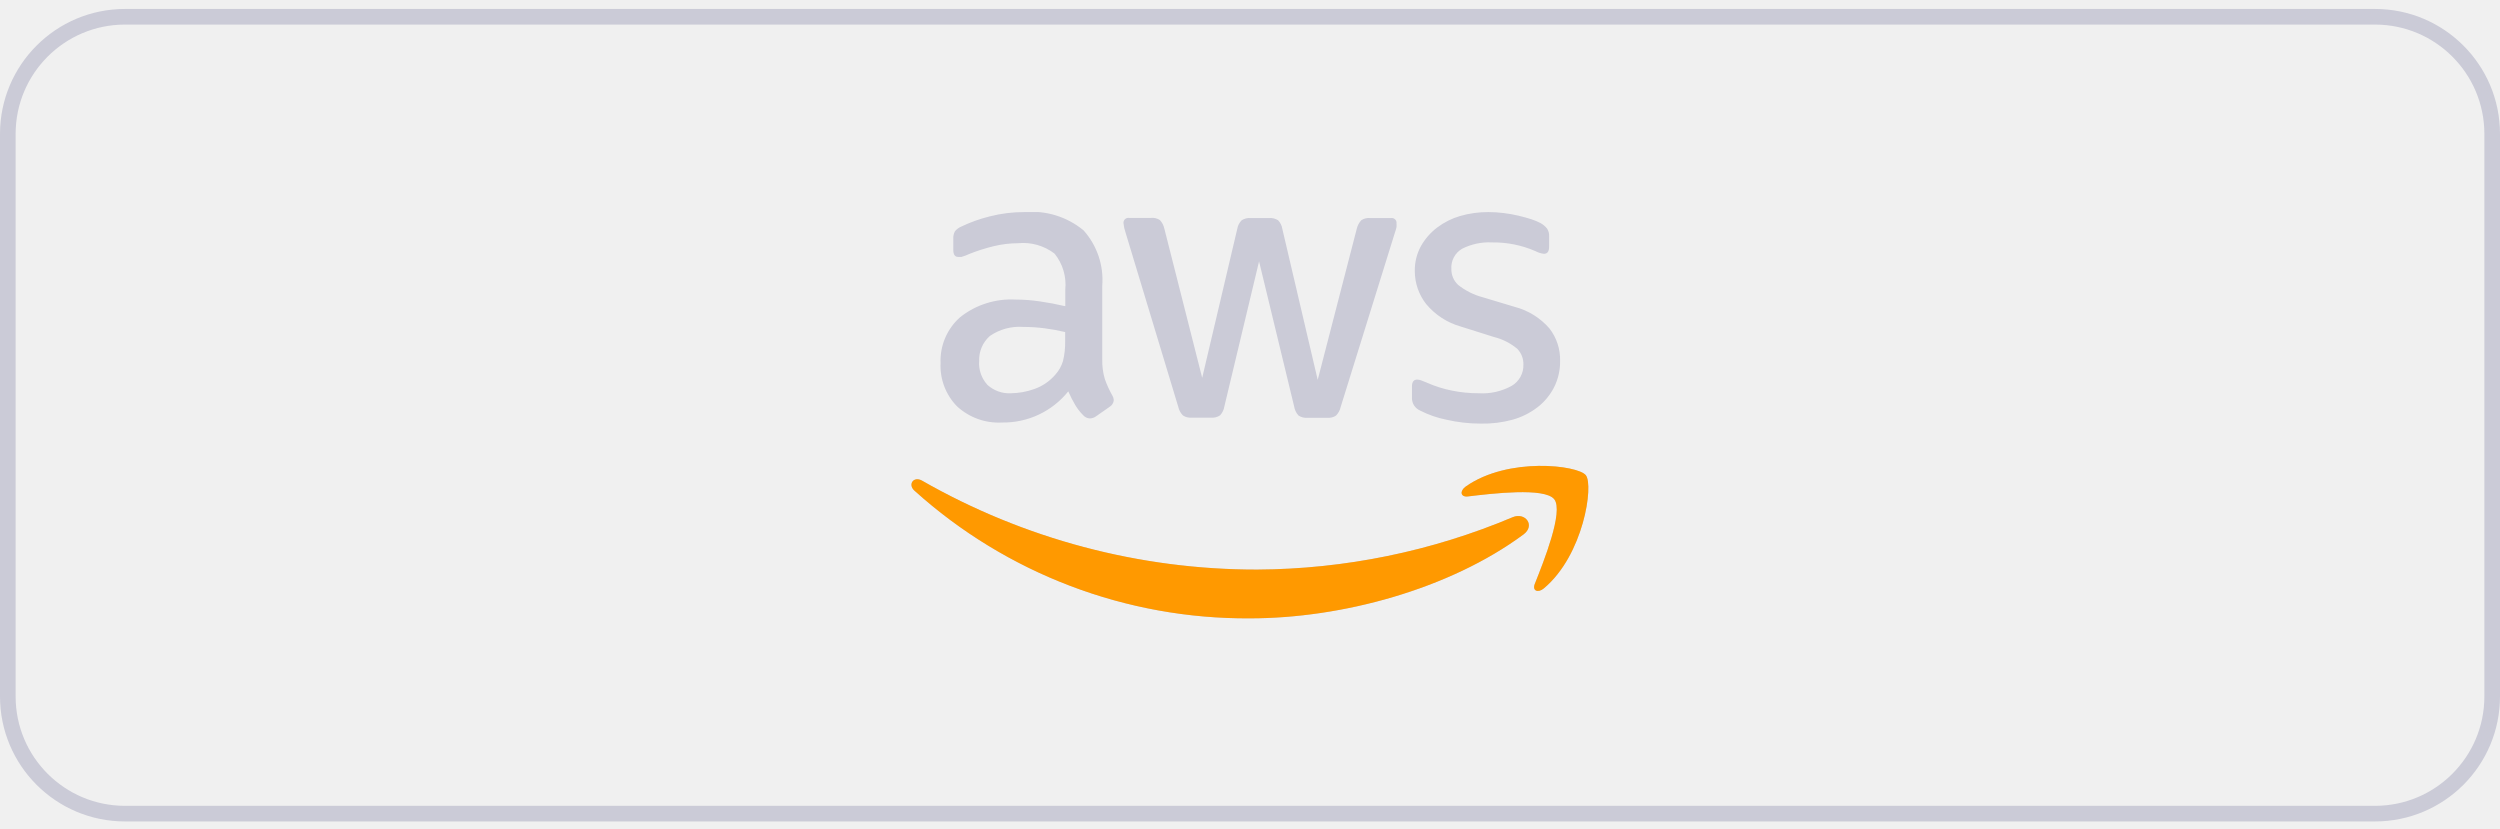
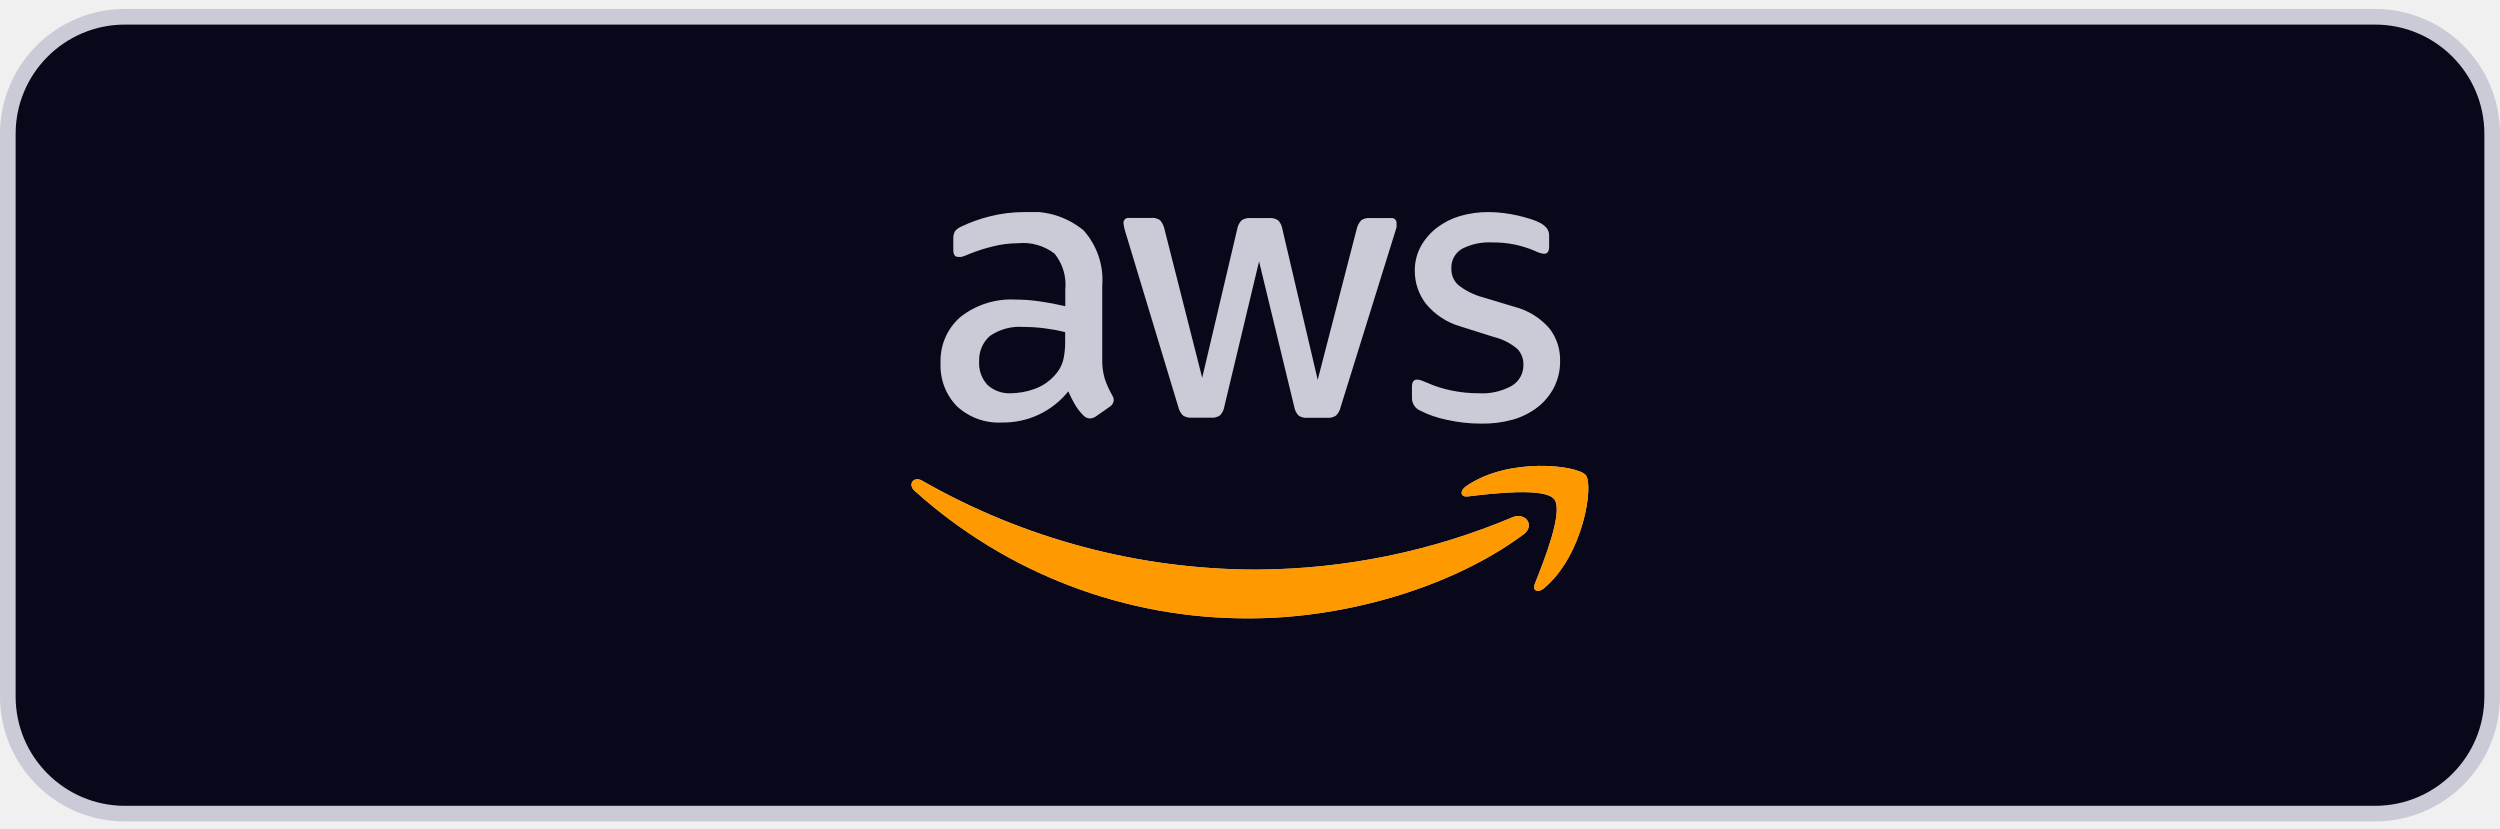
<svg xmlns="http://www.w3.org/2000/svg" width="160" height="53" viewBox="0 0 160 53" fill="none">
+   <rect x="0.5" y="1.073" width="159" height="51" rx="7.5" fill="#08081A" />
  <rect x="0.5" y="1.073" width="159" height="51" rx="7.5" stroke="#CBCBD7" />
-   <g clip-path="url(#clip0_989_876)">
+   <g clip-path="url(#clip0_998_1229)">
    <path d="M70.544 22.977C70.531 23.41 70.586 23.843 70.709 24.259C70.835 24.616 70.992 24.961 71.177 25.291C71.24 25.389 71.276 25.503 71.281 25.62C71.272 25.708 71.242 25.792 71.194 25.866C71.145 25.94 71.08 26.001 71.004 26.045L70.137 26.651C70.025 26.73 69.892 26.775 69.756 26.781C69.675 26.778 69.596 26.759 69.523 26.725C69.45 26.691 69.385 26.642 69.331 26.582C69.13 26.383 68.955 26.158 68.811 25.915C68.666 25.672 68.519 25.383 68.369 25.048C67.861 25.681 67.216 26.19 66.481 26.536C65.746 26.881 64.942 27.054 64.131 27.041C63.607 27.07 63.082 26.994 62.588 26.816C62.094 26.639 61.64 26.365 61.254 26.01C60.895 25.646 60.617 25.211 60.435 24.734C60.253 24.257 60.172 23.747 60.196 23.237C60.173 22.682 60.275 22.129 60.494 21.619C60.713 21.109 61.044 20.655 61.462 20.29C62.465 19.5 63.722 19.102 64.998 19.172C65.508 19.173 66.018 19.211 66.523 19.285C67.054 19.36 67.606 19.464 68.178 19.597V18.539C68.262 17.711 68.016 16.882 67.494 16.234C66.825 15.72 65.984 15.481 65.145 15.567C64.622 15.569 64.101 15.633 63.594 15.757C63.065 15.884 62.547 16.049 62.042 16.251C61.879 16.326 61.711 16.39 61.54 16.442H61.314C61.112 16.442 61.011 16.292 61.011 15.991V15.307C60.998 15.133 61.035 14.959 61.115 14.804C61.224 14.671 61.364 14.566 61.522 14.501C62.102 14.223 62.709 14.005 63.334 13.851C64.067 13.662 64.821 13.569 65.578 13.573C66.94 13.453 68.294 13.873 69.348 14.743C69.777 15.223 70.104 15.784 70.309 16.393C70.515 17.002 70.595 17.647 70.544 18.288V22.977ZM64.694 25.169C65.203 25.162 65.706 25.071 66.185 24.901C66.713 24.718 67.182 24.398 67.546 23.973C67.769 23.724 67.935 23.428 68.031 23.107C68.131 22.698 68.177 22.279 68.17 21.859V21.252C67.732 21.147 67.29 21.066 66.844 21.009C66.395 20.952 65.944 20.923 65.492 20.923C64.733 20.866 63.977 21.071 63.351 21.503C63.125 21.703 62.946 21.95 62.828 22.228C62.709 22.505 62.654 22.805 62.666 23.107C62.646 23.383 62.682 23.662 62.773 23.924C62.864 24.186 63.008 24.427 63.195 24.632C63.397 24.816 63.634 24.958 63.891 25.05C64.148 25.142 64.421 25.183 64.694 25.169ZM76.264 26.729C76.069 26.747 75.873 26.698 75.71 26.591C75.556 26.436 75.451 26.24 75.406 26.027L72.035 14.882C71.969 14.694 71.926 14.499 71.905 14.301C71.897 14.253 71.902 14.204 71.917 14.157C71.932 14.111 71.958 14.068 71.993 14.034C72.027 13.999 72.07 13.973 72.116 13.958C72.162 13.943 72.212 13.939 72.26 13.946H73.673C73.871 13.926 74.07 13.975 74.236 14.085C74.38 14.244 74.478 14.438 74.522 14.648L76.94 24.181L79.185 14.648C79.219 14.438 79.32 14.243 79.471 14.093C79.645 13.986 79.848 13.937 80.052 13.955H81.213C81.416 13.937 81.62 13.986 81.794 14.093C81.943 14.247 82.04 14.444 82.071 14.657L84.333 24.311L86.829 14.657C86.875 14.446 86.977 14.251 87.124 14.093C87.29 13.984 87.489 13.935 87.687 13.955H89.022C89.07 13.947 89.119 13.951 89.166 13.967C89.212 13.982 89.254 14.008 89.289 14.042C89.324 14.077 89.35 14.119 89.365 14.166C89.38 14.212 89.384 14.261 89.377 14.31C89.384 14.385 89.384 14.46 89.377 14.535C89.349 14.656 89.314 14.774 89.273 14.891L85.806 26.036C85.762 26.249 85.656 26.445 85.503 26.599C85.339 26.707 85.144 26.756 84.948 26.738H83.683C83.478 26.759 83.272 26.707 83.102 26.591C82.954 26.429 82.857 26.227 82.825 26.01L80.58 16.728L78.362 26.001C78.329 26.218 78.233 26.421 78.084 26.582C77.914 26.698 77.709 26.751 77.504 26.729H76.264ZM94.776 27.111C94.029 27.112 93.285 27.027 92.558 26.859C91.979 26.743 91.419 26.547 90.894 26.279C90.736 26.212 90.601 26.099 90.507 25.956C90.413 25.812 90.363 25.644 90.365 25.473V24.745C90.365 24.444 90.475 24.294 90.694 24.294C90.786 24.295 90.877 24.313 90.963 24.346L91.327 24.493C91.836 24.718 92.367 24.887 92.913 24.996C93.483 25.113 94.064 25.171 94.646 25.169C95.379 25.213 96.109 25.047 96.752 24.693C96.987 24.553 97.18 24.353 97.311 24.114C97.442 23.875 97.506 23.605 97.498 23.332C97.502 23.147 97.471 22.963 97.404 22.79C97.337 22.617 97.236 22.46 97.108 22.327C96.67 21.96 96.154 21.699 95.6 21.564L93.511 20.905C92.631 20.661 91.848 20.153 91.266 19.449C90.802 18.852 90.549 18.117 90.547 17.361C90.535 16.801 90.669 16.248 90.937 15.757C91.196 15.295 91.547 14.891 91.968 14.57C92.41 14.234 92.909 13.981 93.442 13.825C94.03 13.655 94.64 13.57 95.253 13.573C95.577 13.573 95.902 13.593 96.224 13.634C96.553 13.674 96.865 13.729 97.16 13.799C97.454 13.868 97.729 13.943 97.983 14.024C98.192 14.089 98.395 14.174 98.59 14.275C98.754 14.364 98.898 14.485 99.014 14.631C99.106 14.772 99.151 14.939 99.144 15.107V15.792C99.144 16.092 99.034 16.243 98.815 16.243C98.621 16.221 98.432 16.162 98.26 16.069C97.386 15.689 96.44 15.5 95.487 15.515C94.824 15.48 94.163 15.621 93.572 15.922C93.35 16.051 93.168 16.24 93.048 16.466C92.927 16.693 92.871 16.948 92.887 17.205C92.883 17.395 92.918 17.585 92.991 17.761C93.064 17.937 93.174 18.096 93.312 18.227C93.779 18.601 94.319 18.872 94.898 19.025L96.943 19.64C97.809 19.865 98.586 20.349 99.17 21.027C99.628 21.621 99.867 22.356 99.846 23.107C99.854 23.686 99.723 24.26 99.465 24.779C99.213 25.275 98.855 25.71 98.416 26.053C97.938 26.422 97.394 26.696 96.813 26.859C96.15 27.041 95.464 27.125 94.776 27.111Z" fill="#CBCBD7" />
-     <path fill-rule="evenodd" clip-rule="evenodd" d="M97.498 34.209C92.757 37.71 85.876 39.574 80 39.574C72.072 39.626 64.412 36.711 58.524 31.401C58.082 31.002 58.472 30.456 59.01 30.76C65.541 34.496 72.935 36.459 80.46 36.454C86.079 36.423 91.636 35.284 96.814 33.1C97.611 32.762 98.287 33.628 97.498 34.209Z" fill="#CBCBD7" />
+     <path fill-rule="evenodd" clip-rule="evenodd" d="M97.498 34.209C92.757 37.71 85.876 39.574 80 39.574C72.072 39.626 64.412 36.711 58.524 31.401C58.082 31.002 58.472 30.456 59.009 30.76C65.54 34.496 72.935 36.459 80.459 36.454C86.078 36.423 91.636 35.284 96.813 33.1C97.611 32.762 98.287 33.628 97.498 34.209Z" fill="#CBCBD7" />
    <path fill-rule="evenodd" clip-rule="evenodd" d="M99.474 31.955C98.867 31.175 95.461 31.591 93.936 31.773C93.476 31.825 93.398 31.427 93.814 31.132C96.527 29.225 100.982 29.771 101.493 30.413C102.004 31.054 101.354 35.517 98.815 37.649C98.425 37.979 98.052 37.805 98.226 37.372C98.798 35.933 100.08 32.735 99.474 31.955Z" fill="#CBCBD7" />
-     <path fill-rule="evenodd" clip-rule="evenodd" d="M97.498 34.209C92.757 37.71 85.876 39.574 80 39.574C72.072 39.626 64.412 36.711 58.524 31.401C58.082 31.002 58.472 30.456 59.01 30.76C65.541 34.496 72.935 36.459 80.46 36.454C86.079 36.423 91.636 35.284 96.814 33.1C97.611 32.762 98.287 33.628 97.498 34.209Z" fill="#FF9900" />
+     <path fill-rule="evenodd" clip-rule="evenodd" d="M97.498 34.209C92.757 37.71 85.876 39.574 80 39.574C72.072 39.626 64.412 36.711 58.524 31.401C58.082 31.002 58.472 30.456 59.009 30.76C65.54 34.496 72.935 36.459 80.459 36.454C86.078 36.423 91.636 35.284 96.813 33.1C97.611 32.762 98.287 33.628 97.498 34.209Z" fill="#FF9900" />
    <path fill-rule="evenodd" clip-rule="evenodd" d="M99.474 31.955C98.867 31.175 95.461 31.591 93.936 31.773C93.476 31.825 93.398 31.427 93.814 31.132C96.527 29.225 100.982 29.771 101.493 30.413C102.004 31.054 101.354 35.517 98.815 37.649C98.425 37.979 98.052 37.805 98.226 37.372C98.798 35.933 100.08 32.735 99.474 31.955Z" fill="#FF9900" />
  </g>
  <defs>
-     <clipPath id="clip0_989_876">
-       <rect width="43.333" height="26" fill="white" transform="translate(58.3335 13.5734)" />
+     <clipPath id="clip0_998_1229">
+       <rect width="43.333" height="26" fill="white" transform="translate(58.3334 13.5734)" />
    </clipPath>
  </defs>
</svg>
